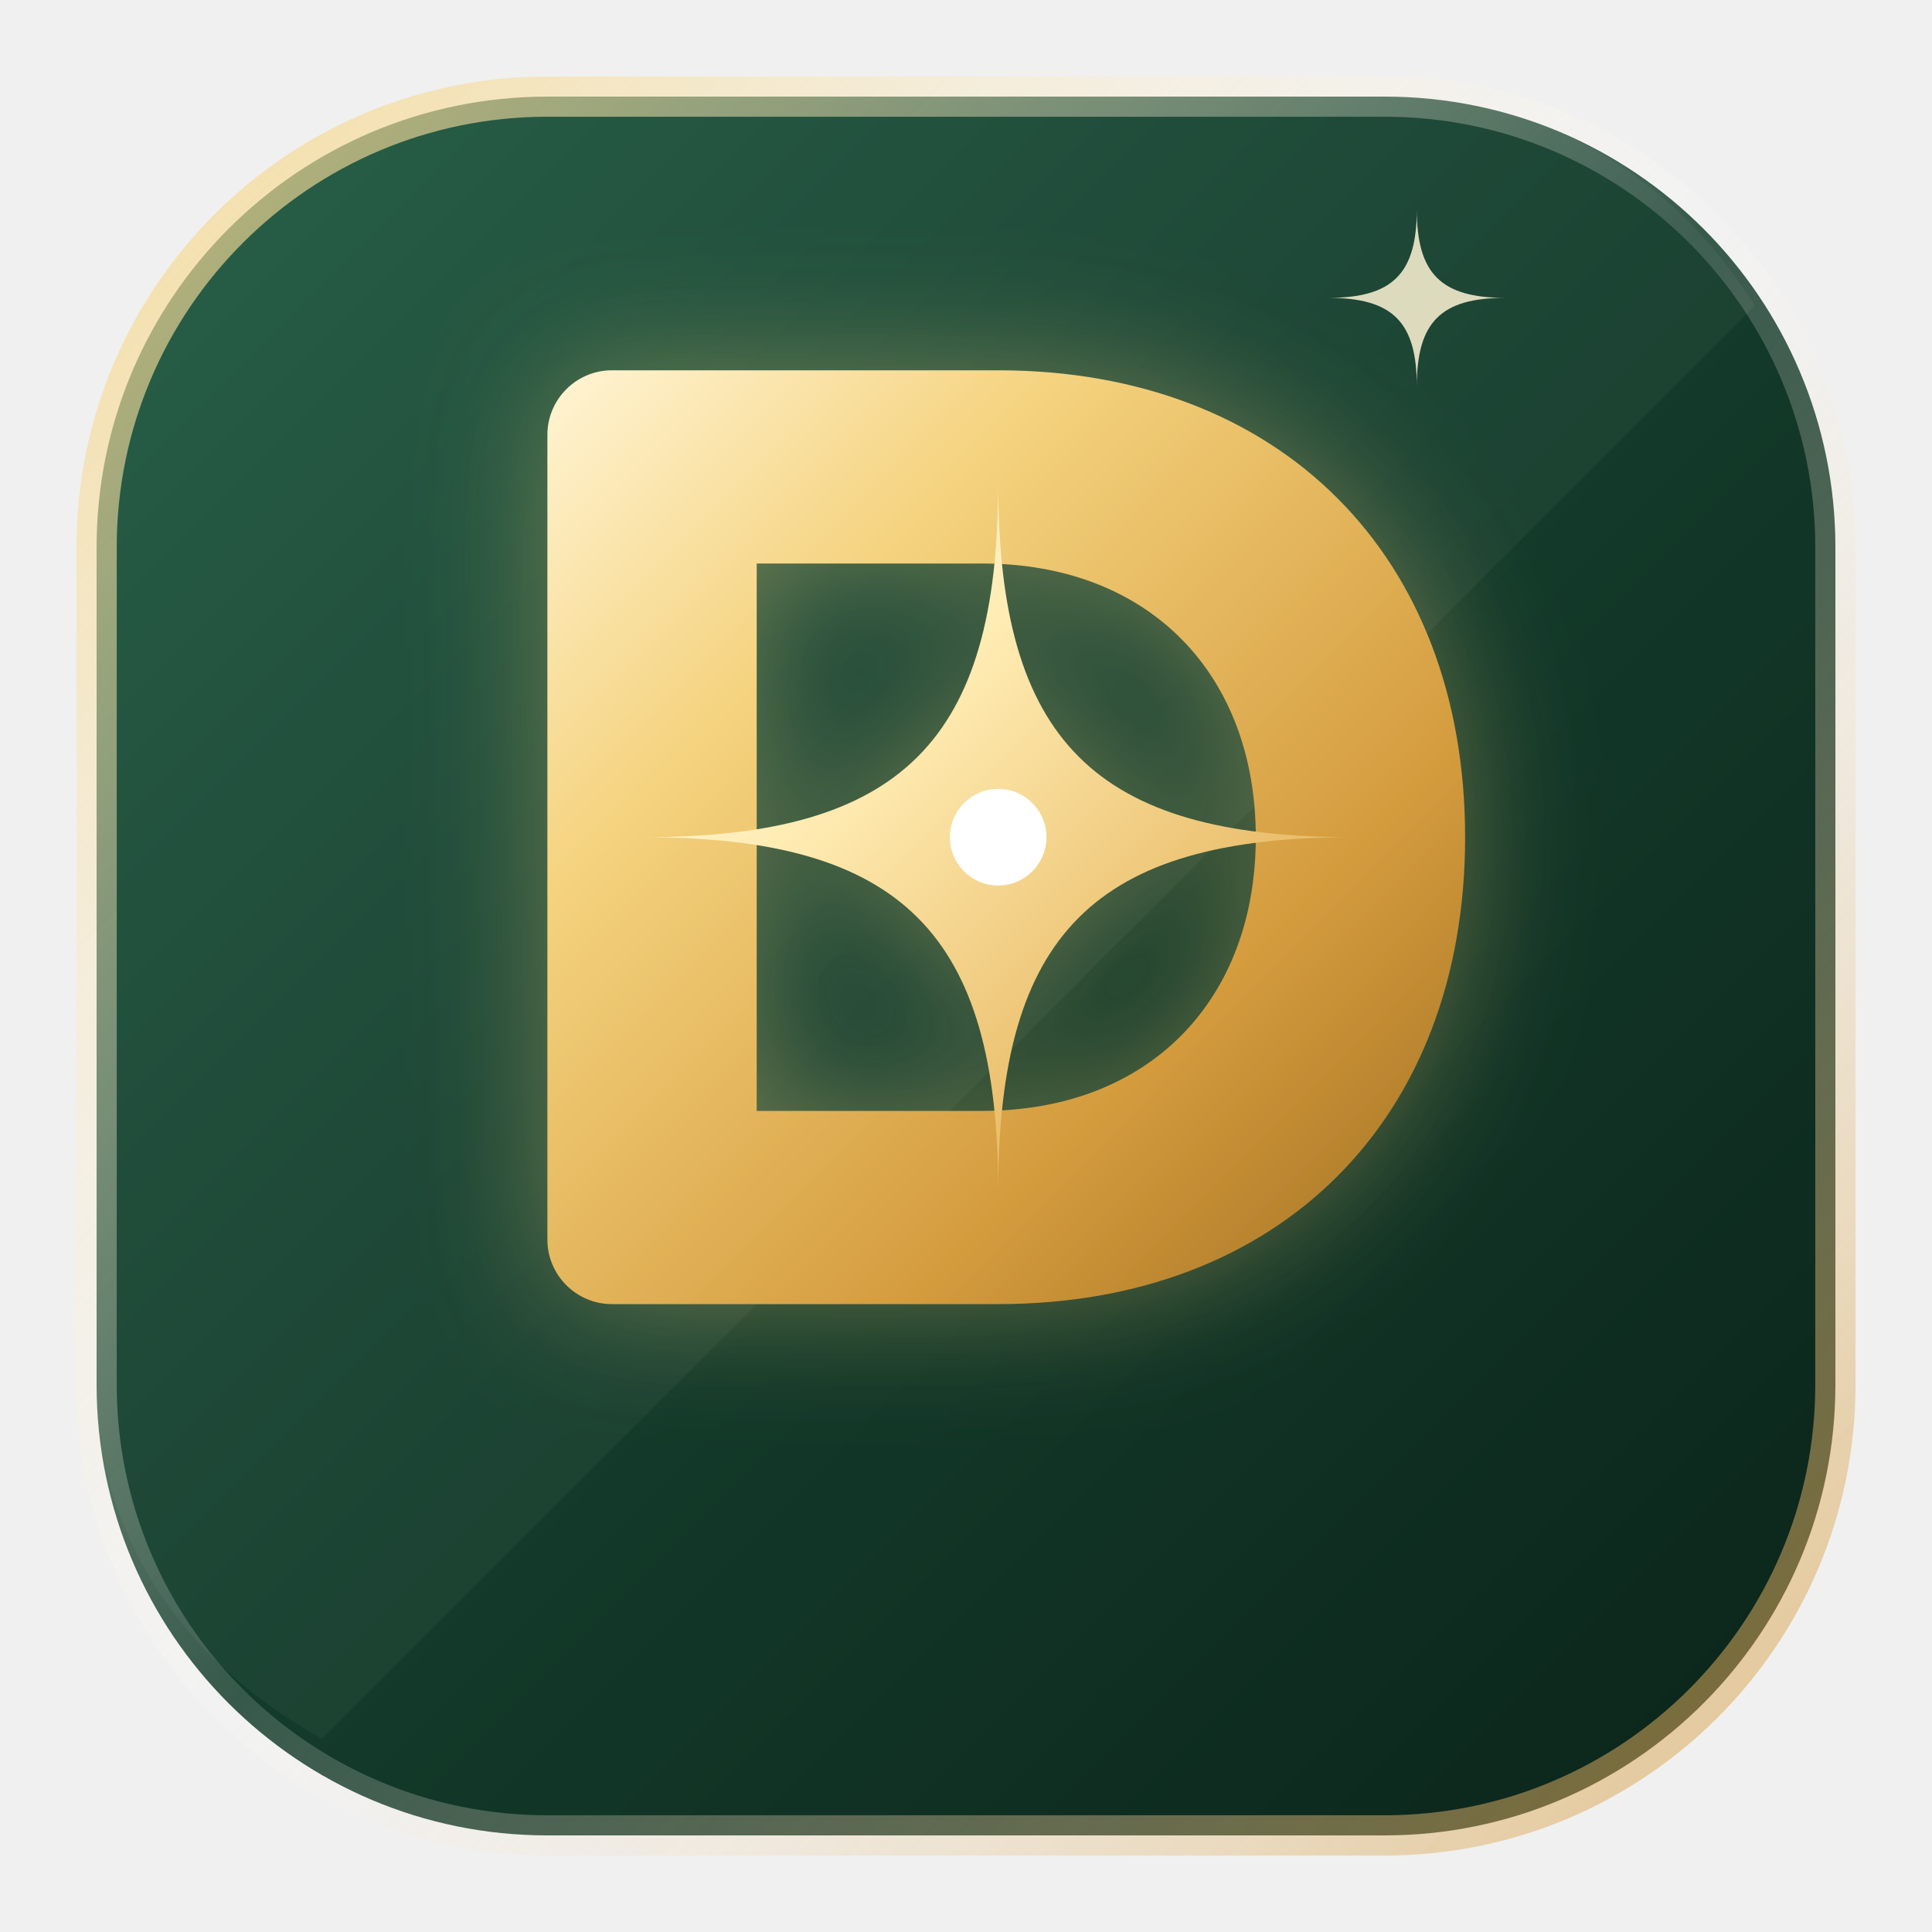
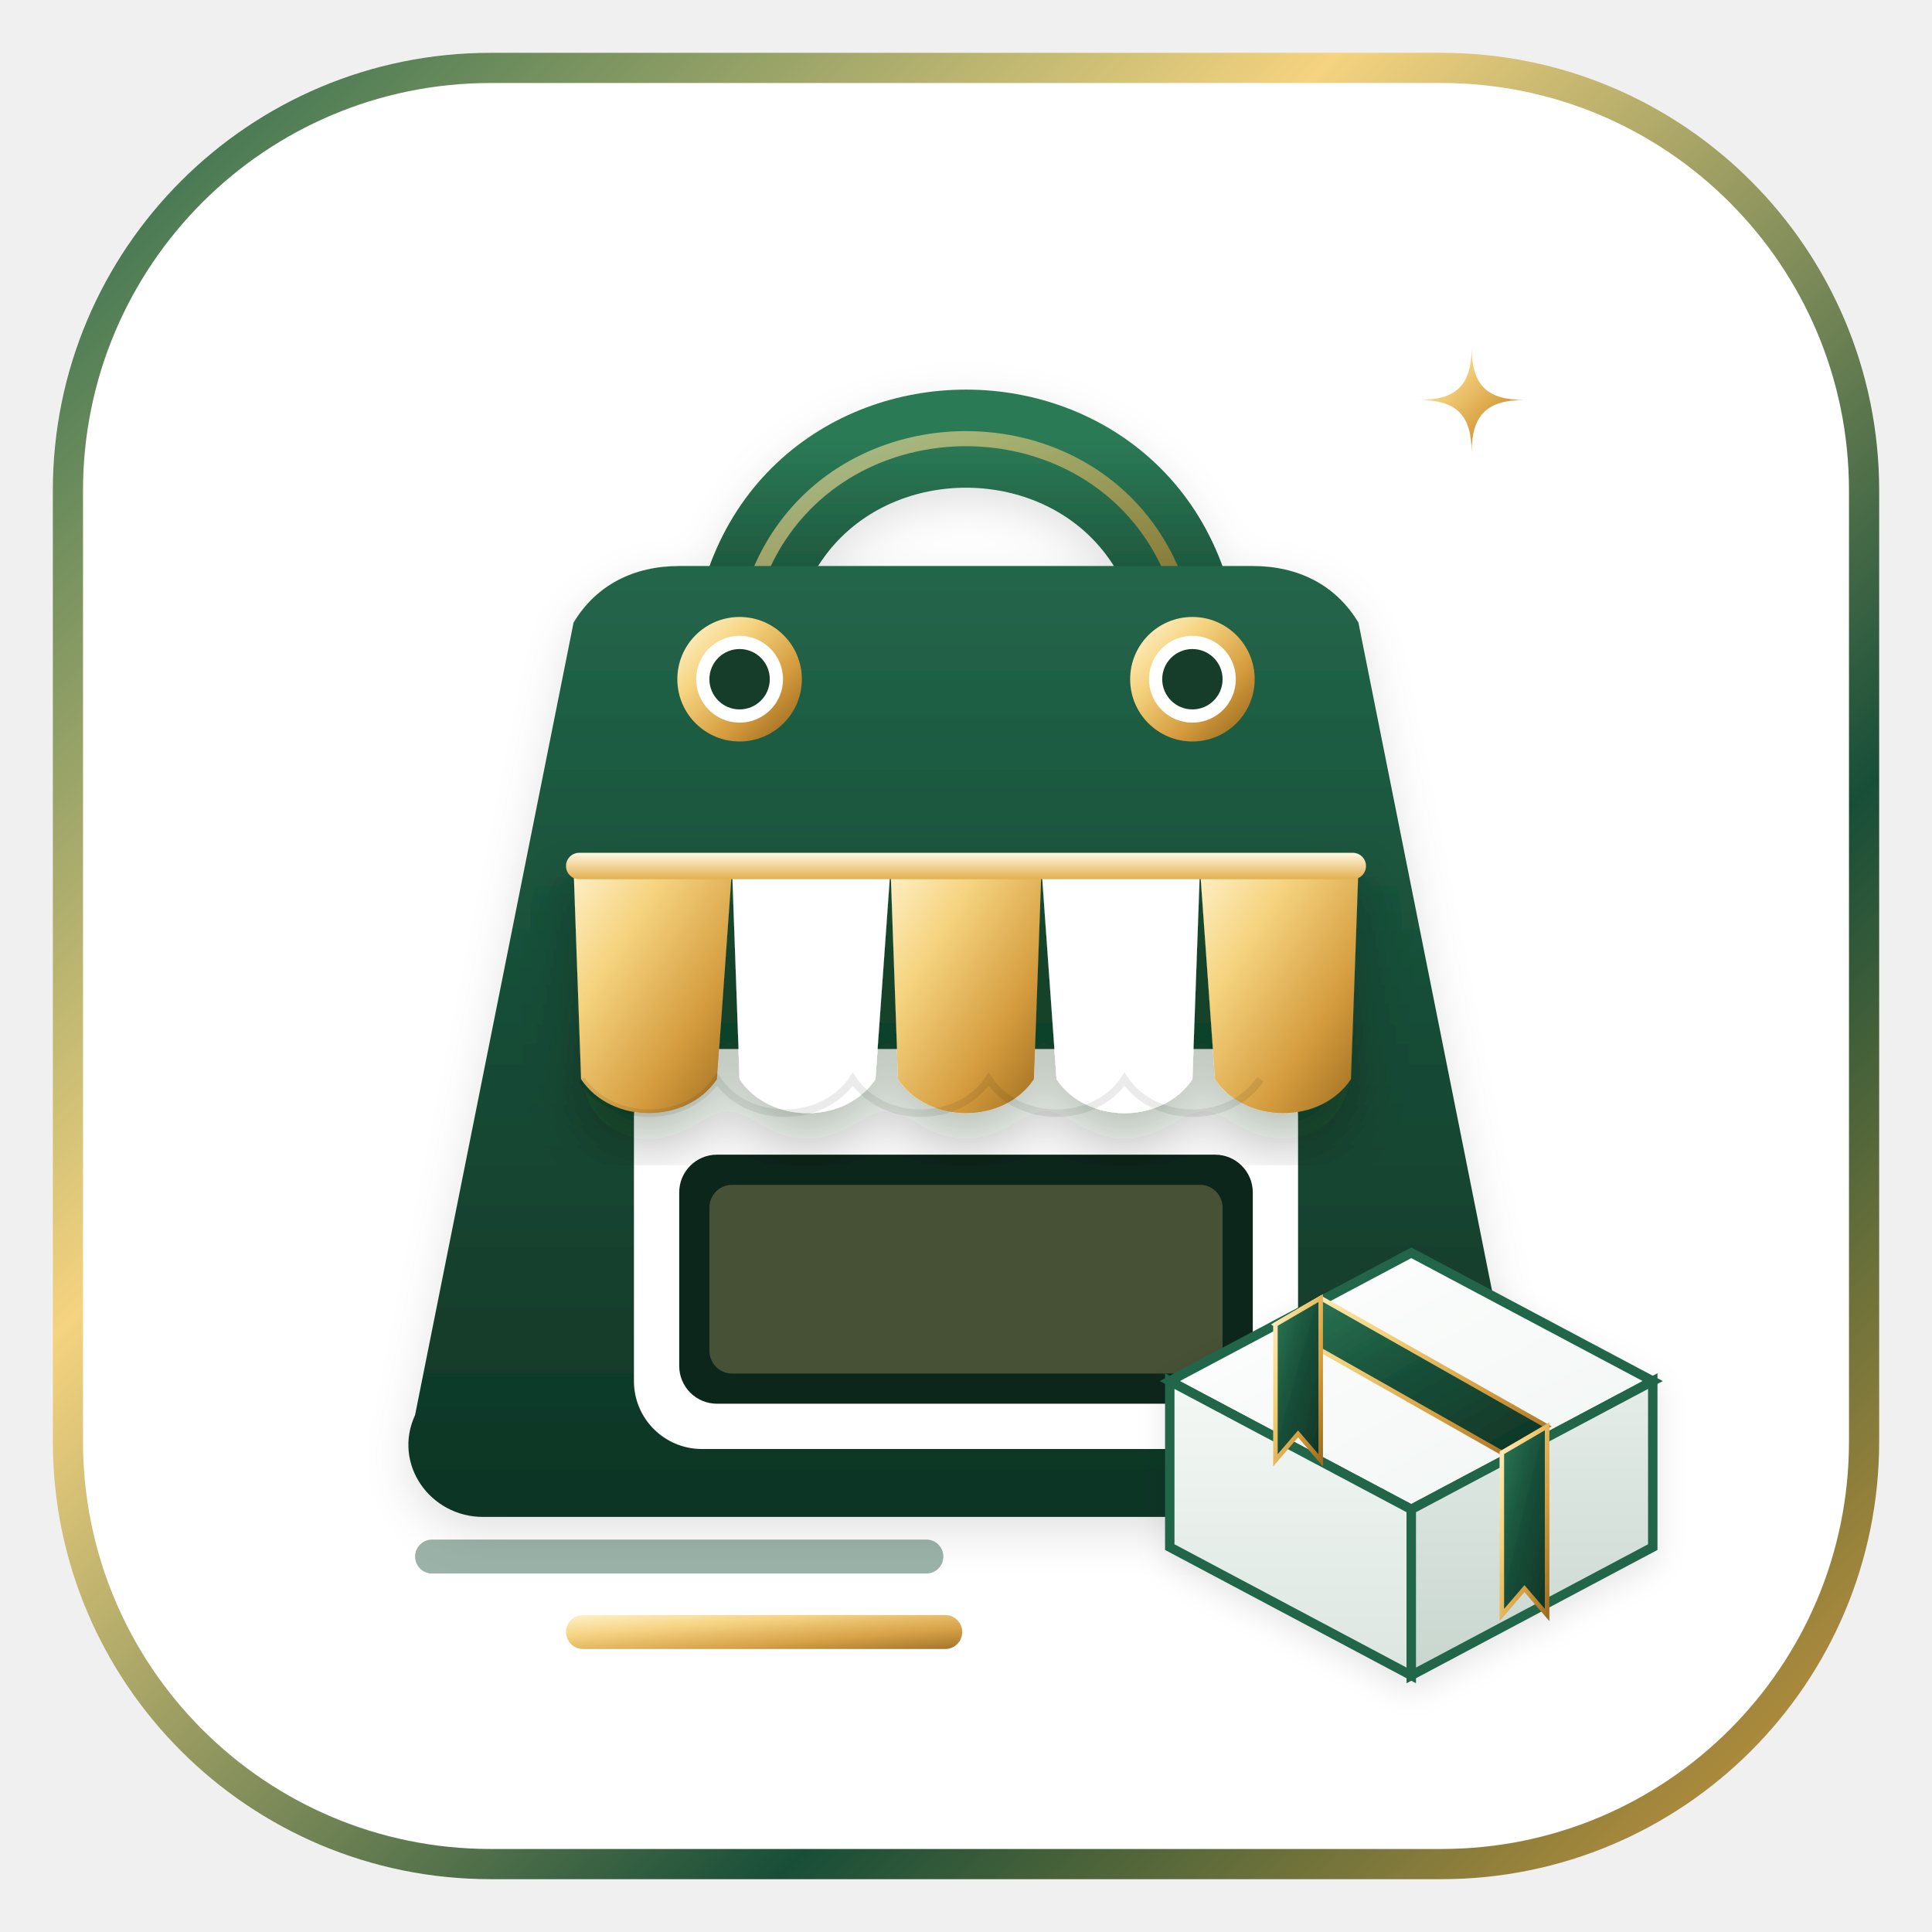
- <svg xmlns="http://www.w3.org/2000/svg" viewBox="0 0 120 120" width="100%" height="100%">
+ <svg xmlns="http://www.w3.org/2000/svg" viewBox="0 0 512 512" width="100%" height="100%">
  <defs>
-     <linearGradient id="bgGrad" x1="0%" y1="0%" x2="100%" y2="100%">
-       <stop offset="0%" stop-color="#1f5a41" />
-       <stop offset="45%" stop-color="#143e2d" />
-       <stop offset="100%" stop-color="#0b2319" />
+     <linearGradient id="emeraldDark" x1="0%" y1="0%" x2="100%" y2="100%">
+       <stop offset="0%" stop-color="#246a4d" />
+       <stop offset="40%" stop-color="#164b36" />
+       <stop offset="100%" stop-color="#0e2f22" />
+     </linearGradient>
+     <linearGradient id="bagGrad" x1="0%" y1="0%" x2="0%" y2="100%">
+       <stop offset="0%" stop-color="#22664a" />
+       <stop offset="45%" stop-color="#184e38" />
+       <stop offset="100%" stop-color="#0f3425" />
+     </linearGradient>
+     <linearGradient id="handleGrad" x1="0%" y1="0%" x2="0%" y2="100%">
+       <stop offset="0%" stop-color="#2b7a56" />
+       <stop offset="100%" stop-color="#133d2b" />
    </linearGradient>
    <linearGradient id="goldGrad" x1="0%" y1="0%" x2="100%" y2="100%">
-       <stop offset="0%" stop-color="#fff5d6" />
-       <stop offset="28%" stop-color="#f5d37f" />
+       <stop offset="0%" stop-color="#fff0c7" />
+       <stop offset="30%" stop-color="#f5d37f" />
      <stop offset="70%" stop-color="#d49b3d" />
      <stop offset="100%" stop-color="#9e6d20" />
    </linearGradient>
-     <linearGradient id="starGrad" x1="0%" y1="0%" x2="100%" y2="100%">
-       <stop offset="0%" stop-color="#ffffff" />
-       <stop offset="35%" stop-color="#ffecb3" />
-       <stop offset="80%" stop-color="#e5b35a" />
-       <stop offset="100%" stop-color="#b8832a" />
+     <linearGradient id="goldLight" x1="0%" y1="0%" x2="0%" y2="100%">
+       <stop offset="0%" stop-color="#fff8e1" />
+       <stop offset="100%" stop-color="#e2b04f" />
    </linearGradient>
    <linearGradient id="borderGrad" x1="0%" y1="0%" x2="100%" y2="100%">
-       <stop offset="0%" stop-color="#f5d37f" stop-opacity="0.75" />
-       <stop offset="50%" stop-color="#ffffff" stop-opacity="0.15" />
-       <stop offset="100%" stop-color="#d49b3d" stop-opacity="0.6" />
+       <stop offset="0%" stop-color="#22664a" />
+       <stop offset="35%" stop-color="#f5d37f" />
+       <stop offset="70%" stop-color="#184e38" />
+       <stop offset="100%" stop-color="#d49b3d" />
    </linearGradient>
-     <filter id="goldGlow" x="-20%" y="-20%" width="140%" height="140%">
-       <feDropShadow dx="0" dy="2.5" stdDeviation="3" flood-color="#000000" flood-opacity="0.45" />
-       <feDropShadow dx="0" dy="0" stdDeviation="4" flood-color="#f5d37f" flood-opacity="0.35" />
+     <linearGradient id="boxTop" x1="0%" y1="0%" x2="100%" y2="100%">
+       <stop offset="0%" stop-color="#ffffff" />
+       <stop offset="100%" stop-color="#f0f5f2" />
+     </linearGradient>
+     <linearGradient id="boxLeft" x1="0%" y1="0%" x2="0%" y2="100%">
+       <stop offset="0%" stop-color="#f4f8f5" />
+       <stop offset="100%" stop-color="#dce6e0" />
+     </linearGradient>
+     <linearGradient id="boxRight" x1="0%" y1="0%" x2="0%" y2="100%">
+       <stop offset="0%" stop-color="#e5ede8" />
+       <stop offset="100%" stop-color="#c8d6ce" />
+     </linearGradient>
+     <linearGradient id="tapeGrad" x1="0%" y1="0%" x2="100%" y2="100%">
+       <stop offset="0%" stop-color="#2b7a56" />
+       <stop offset="50%" stop-color="#184e38" />
+       <stop offset="100%" stop-color="#0f3425" />
+     </linearGradient>
+     <filter id="shadowBag" x="-10%" y="-10%" width="125%" height="125%">
+       <feDropShadow dx="0" dy="16" stdDeviation="14" flood-color="#0a2318" flood-opacity="0.22" />
+       <feDropShadow dx="0" dy="4" stdDeviation="6" flood-color="#0a2318" flood-opacity="0.12" />
+     </filter>
+     <filter id="shadowCanopy" x="-20%" y="-20%" width="140%" height="140%">
+       <feDropShadow dx="0" dy="8" stdDeviation="8" flood-color="#05150e" flood-opacity="0.3" />
+     </filter>
+     <filter id="shadowBox" x="-20%" y="-20%" width="140%" height="140%">
+       <feDropShadow dx="0" dy="14" stdDeviation="12" flood-color="#061a11" flood-opacity="0.28" />
+       <feDropShadow dx="0" dy="3" stdDeviation="4" flood-color="#000000" flood-opacity="0.1" />
    </filter>
  </defs>
-   <rect x="6" y="6" width="108" height="108" rx="28" fill="url(#bgGrad)" stroke="url(#borderGrad)" stroke-width="2.5" />
-   <path d="M6 34 C6 18.5 18.5 6 34 6 L86 6 C96 6 104 11 109 19 L20 108 C11 103 6 95 6 86 Z" fill="#ffffff" opacity="0.04" />
-   <g filter="url(#goldGlow)">
-     <path d="M34 27 C34 24.8 35.8 23 38 23 L62 23 C79.5 23 91 34.5 91 52 C91 69.5 79.5 81 62 81 L38 81 C35.8 81 34 79.2 34 77 Z M47 35 L47 69 L61 69 C71.5 69 78 62 78 52 C78 42 71.5 35 61 35 Z" fill="url(#goldGrad)" fill-rule="evenodd" />
-     <g transform="translate(62, 52)">
-       <path d="M0 -22 C0 -6 6 0 22 0 C6 0 0 6 0 22 C0 6 -6 0 -22 0 C-6 0 0 -6 0 -22 Z" fill="url(#starGrad)" />
-       <circle cx="0" cy="0" r="3" fill="#ffffff" />
+   <rect x="18" y="18" width="476" height="476" rx="112" fill="#ffffff" stroke="url(#borderGrad)" stroke-width="8" />
+   <g opacity="0.95">
+     <rect x="110" y="408" width="140" height="9" rx="4.5" fill="#184e38" opacity="0.45" />
+     <rect x="150" y="428" width="105" height="9" rx="4.5" fill="url(#goldGrad)" />
+   </g>
+   <g filter="url(#shadowBag)">
+     <path d="M 196 180 C 196 95 316 95 316 180" fill="none" stroke="url(#handleGrad)" stroke-width="26" stroke-linecap="round" />
+     <path d="M 196 180 C 196 95 316 95 316 180" fill="none" stroke="url(#goldGrad)" stroke-width="4" stroke-linecap="round" opacity="0.6" />
+     <path d="M 152 165 C 158 155 168 150 180 150 L 332 150 C 344 150 354 155 360 165 L 402 375 C 408 388 398 402 384 402 L 128 402 C 114 402 104 388 110 375 Z" fill="url(#bagGrad)" />
+     <path d="M 174 153 L 338 153" stroke="url(#goldGrad)" stroke-width="3" stroke-linecap="round" opacity="0.8" />
+     <g fill="none" stroke="url(#goldGrad)" stroke-width="5">
+       <circle cx="196" cy="180" r="14" fill="#ffffff" />
+       <circle cx="316" cy="180" r="14" fill="#ffffff" />
+     </g>
+     <circle cx="196" cy="180" r="8" fill="#133d2b" />
+     <circle cx="316" cy="180" r="8" fill="#133d2b" />
+     <rect x="168" y="278" width="176" height="106" rx="18" fill="#ffffff" />
+     <rect x="180" y="306" width="152" height="66" rx="10" fill="#0c261b" />
+     <rect x="188" y="314" width="136" height="50" rx="6" fill="#f5d37f" opacity="0.25" />
+     <g filter="url(#shadowCanopy)">
+       <g>
+         <path d="M 152 230 L 194 230 L 190 286 C 182 298 162 298 154 286 Z" fill="url(#goldGrad)" />
+         <path d="M 194 230 L 236 230 L 232 286 C 224 298 204 298 196 286 Z" fill="#ffffff" />
+         <path d="M 236 230 L 276 230 L 274 286 C 266 298 246 298 238 286 Z" fill="url(#goldGrad)" />
+         <path d="M 276 230 L 318 230 L 316 286 C 308 298 288 298 280 286 Z" fill="#ffffff" />
+         <path d="M 318 230 L 360 230 L 358 286 C 350 298 330 298 322 286 Z" fill="url(#goldGrad)" />
+       </g>
+       <rect x="150" y="226" width="212" height="7" rx="3.5" fill="url(#goldLight)" />
+       <path d="M 154 286 C 162 298 182 298 190 286 C 198 298 218 298 226 286 C 234 298 254 298 262 286 C 270 298 290 298 298 286 C 306 298 326 298 334 286" fill="none" stroke="rgba(0,0,0,0.08)" stroke-width="2" />
    </g>
  </g>
-   <path d="M88 24 C88 20 89.5 18.5 93.5 18.5 C89.5 18.5 88 17 88 13 C88 17 86.5 18.5 82.5 18.5 C86.5 18.5 88 20 88 24 Z" fill="#fff5d6" opacity="0.85" />
+   <g filter="url(#shadowBox)">
+     <polygon points="310,366 374,332 438,366 374,400" fill="url(#boxTop)" stroke="#22664a" stroke-width="2.5" />
+     <polygon points="310,366 374,400 374,444 310,410" fill="url(#boxLeft)" stroke="#22664a" stroke-width="2.5" />
+     <polygon points="374,400 438,366 438,410 374,444" fill="url(#boxRight)" stroke="#22664a" stroke-width="2.5" />
+     <polygon points="338,351 350,344 410,378 398,385" fill="url(#tapeGrad)" stroke="url(#goldGrad)" stroke-width="1.2" />
+     <polygon points="338,351 350,344 350,387 344,380 338,387" fill="url(#tapeGrad)" stroke="url(#goldGrad)" stroke-width="1.2" />
+     <polygon points="410,378 398,385 398,428 404,421 410,428" fill="url(#tapeGrad)" stroke="url(#goldGrad)" stroke-width="1.2" />
+   </g>
+   <path d="M 390 120 C 390 110 394 106 404 106 C 394 106 390 102 390 92 C 390 102 386 106 376 106 C 386 106 390 110 390 120 Z" fill="url(#goldGrad)" />
</svg>
